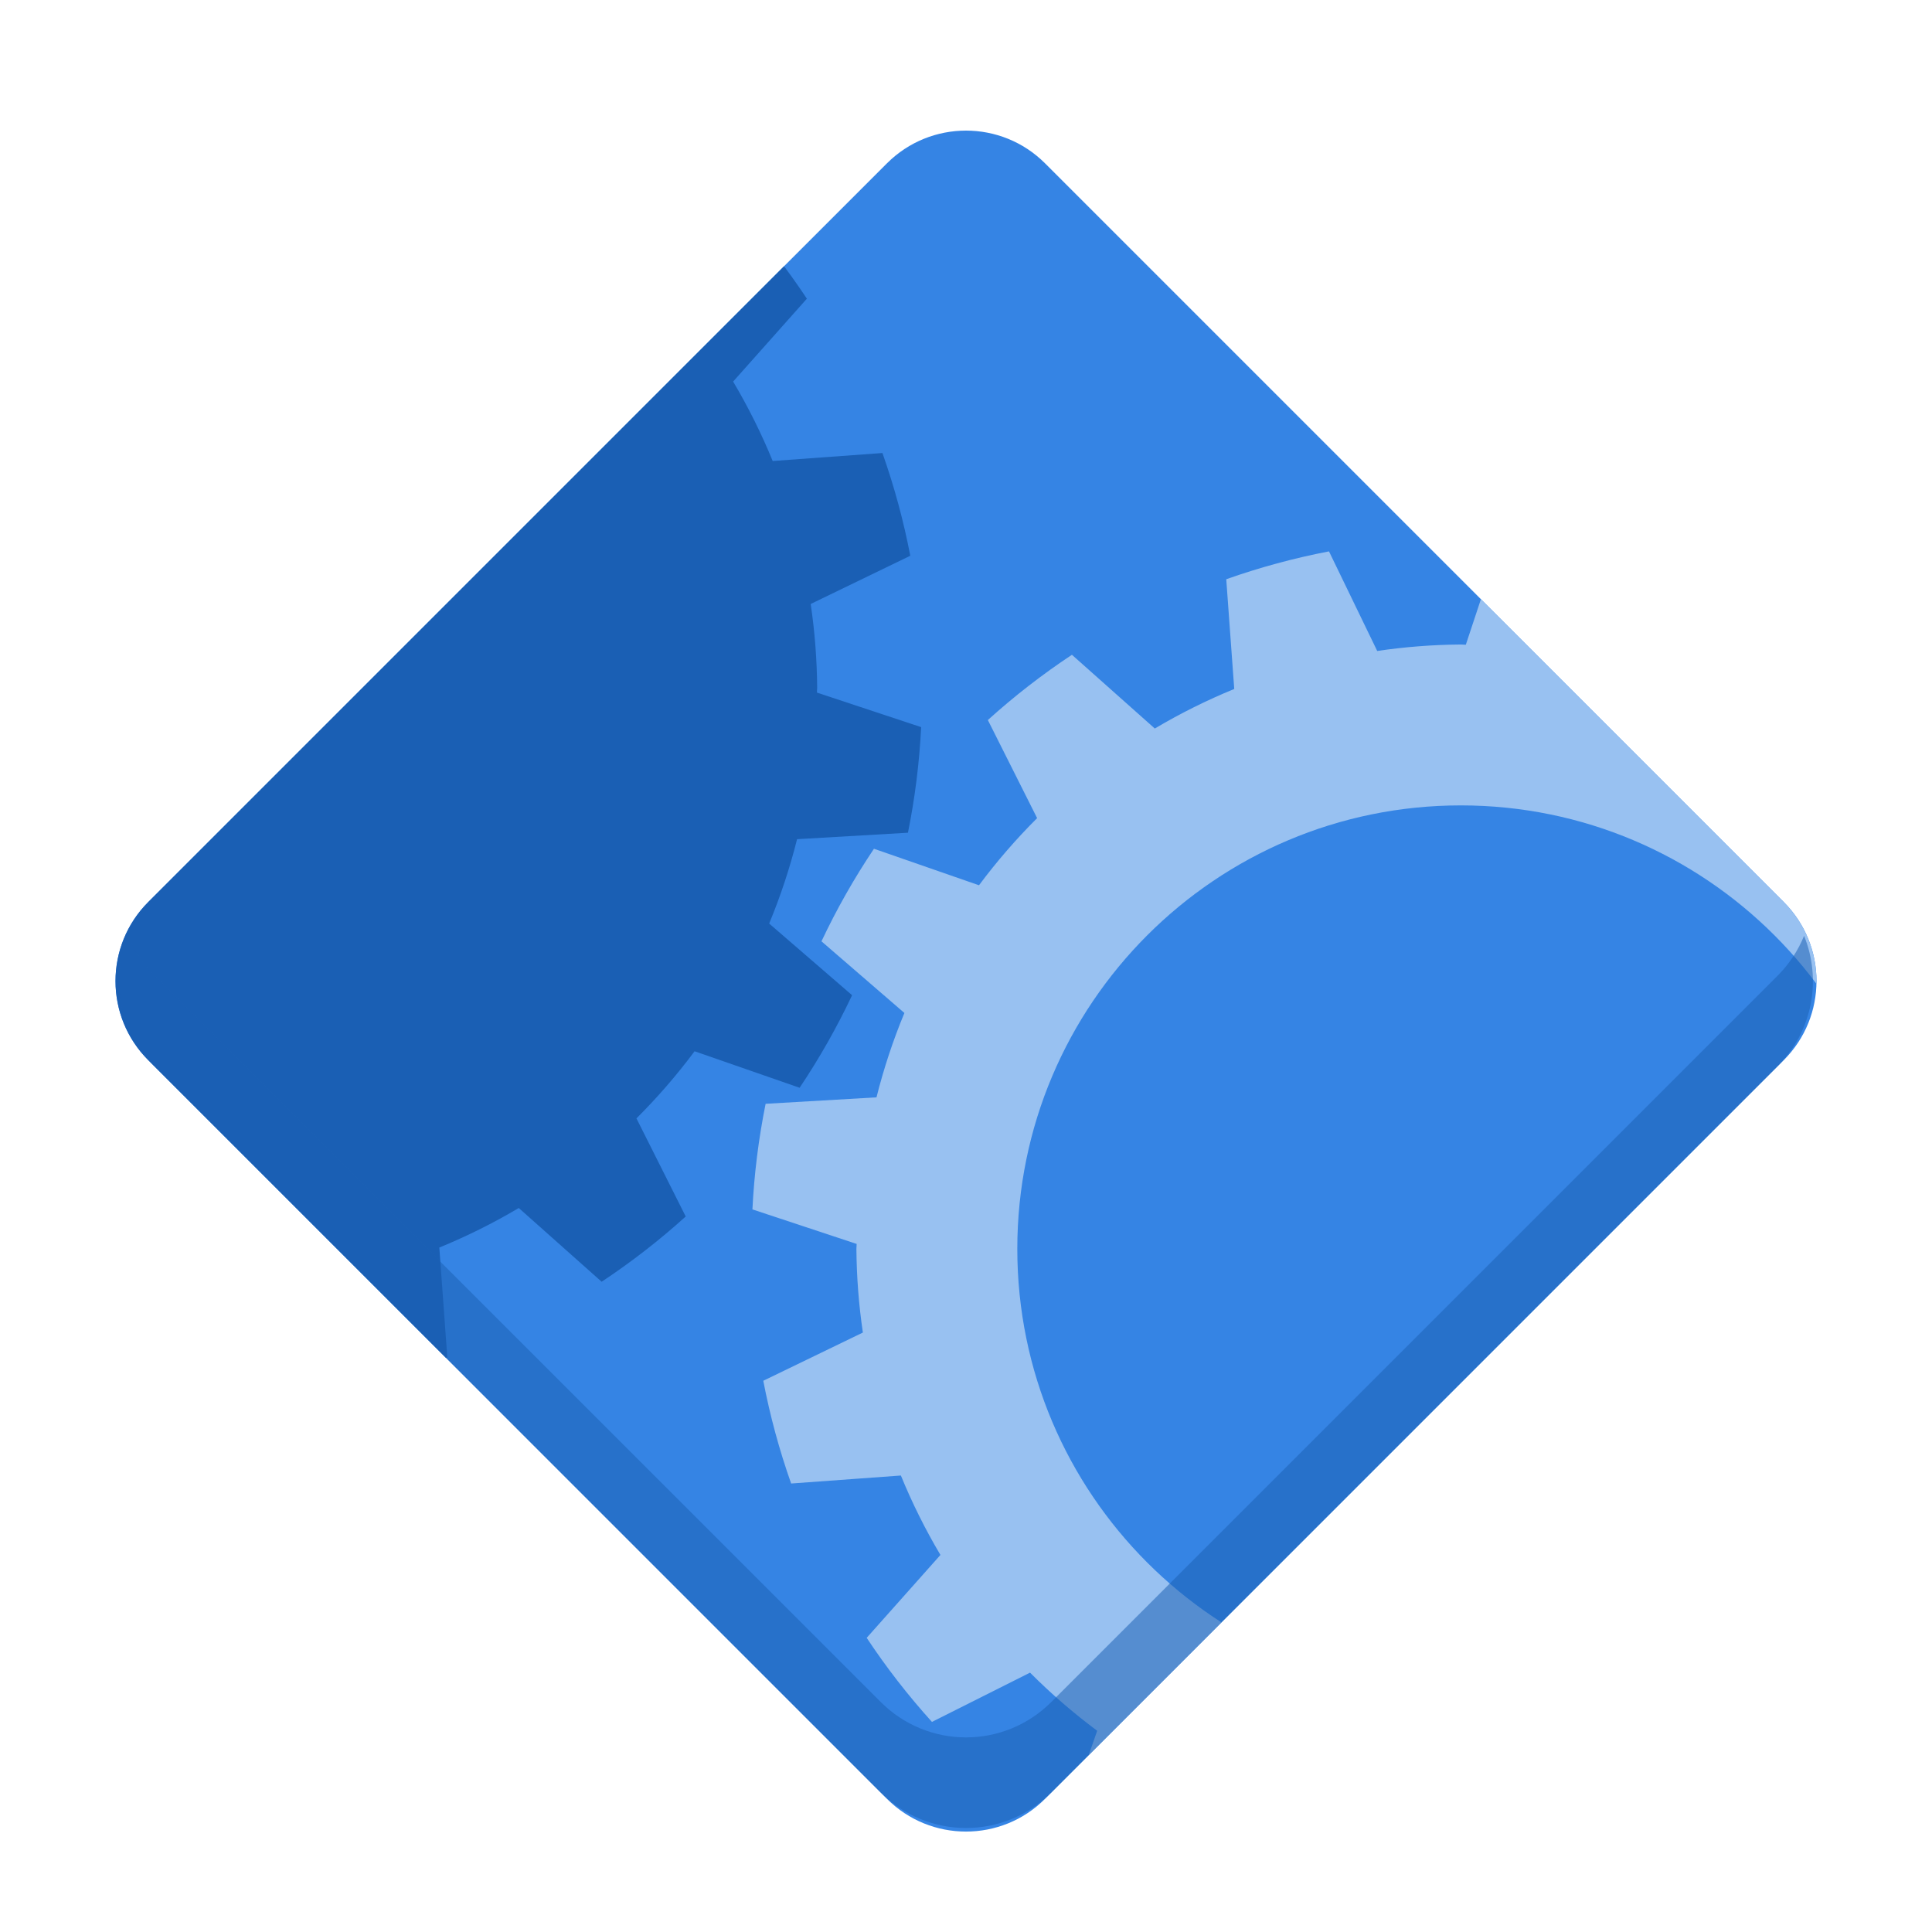
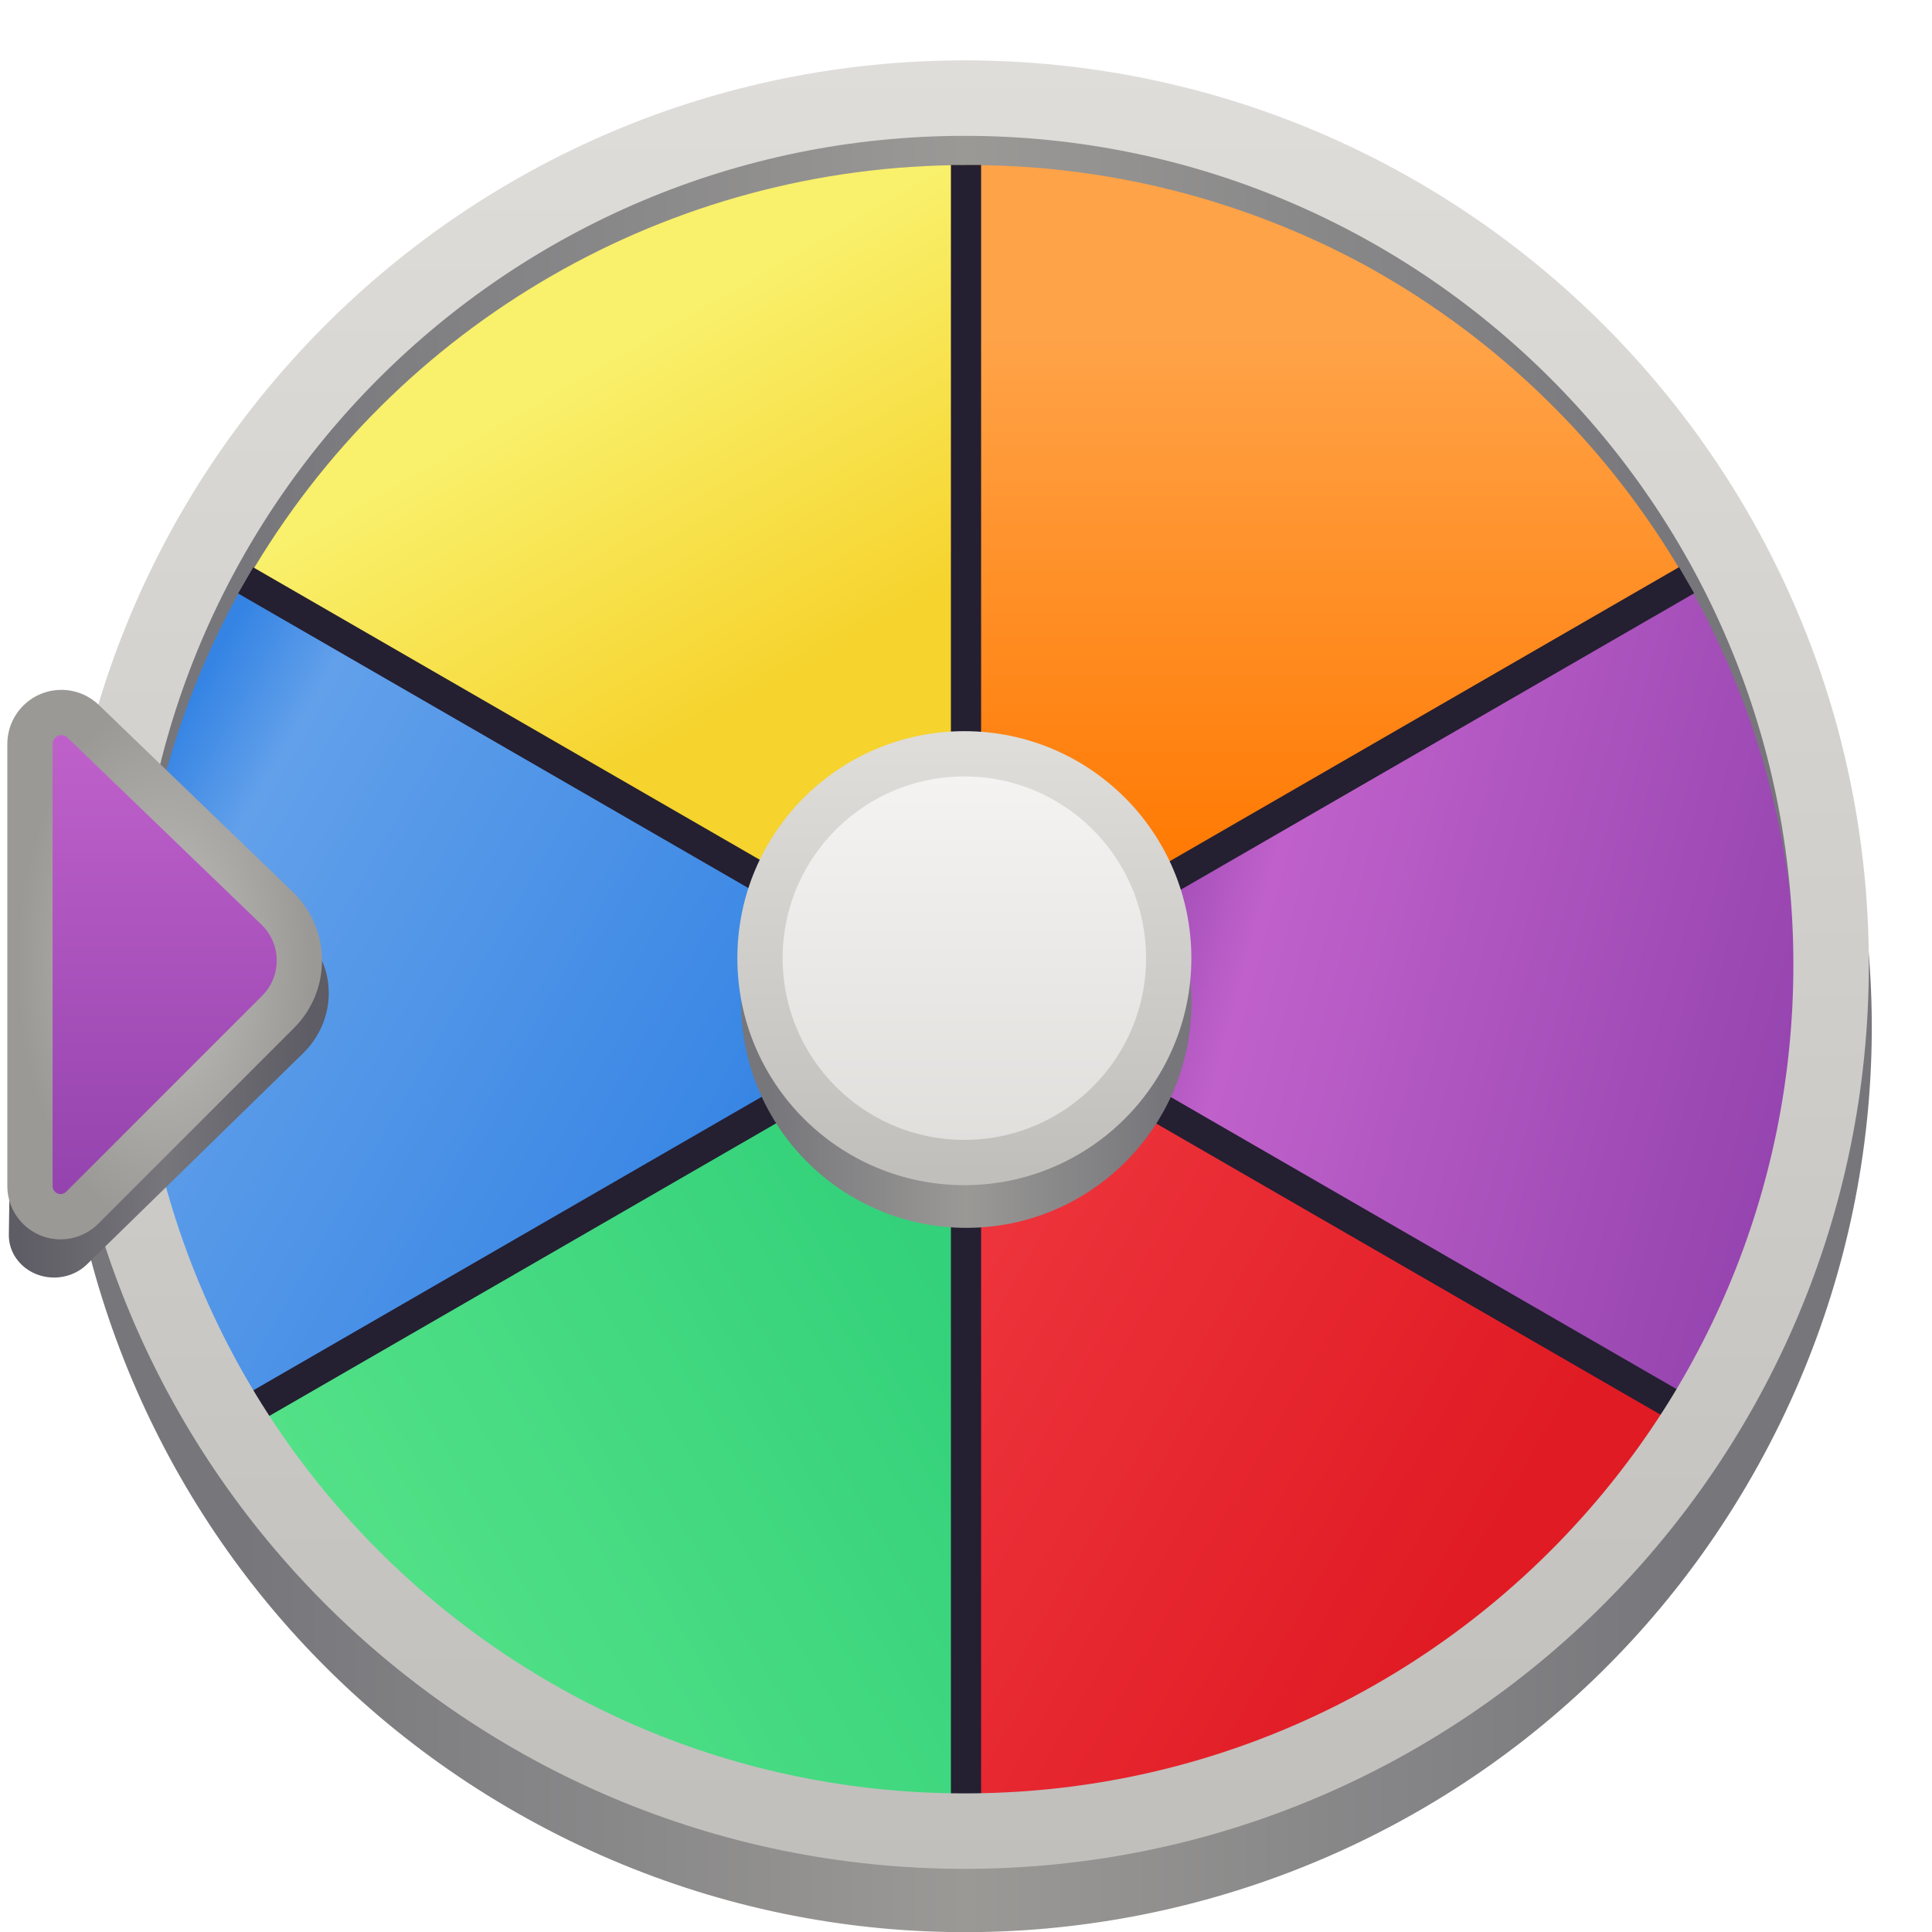
- <svg xmlns="http://www.w3.org/2000/svg" width="33.75mm" height="33.75mm" viewBox="0 0 33.75 33.75" version="1.1" id="svg974">
-   <defs id="defs968">
-     <clipPath clipPathUnits="userSpaceOnUse" id="clipPath18689">
-       <rect clip-path="none" transform="rotate(45)" ry="32" rx="32" y="123.999" x="486.037" height="362.943" width="362.943" id="rect18691" style="display:inline;opacity:1;vector-effect:none;fill:#4a86cf;fill-opacity:1;stroke:none;stroke-width:26.067;stroke-linecap:butt;stroke-linejoin:miter;stroke-miterlimit:4;stroke-dasharray:none;stroke-dashoffset:0;stroke-opacity:1;marker:none;marker-start:none;marker-mid:none;marker-end:none;paint-order:normal;enable-background:new" />
-     </clipPath>
-     <clipPath clipPathUnits="userSpaceOnUse" id="clipPath18689-3">
-       <rect clip-path="none" transform="rotate(45)" ry="32" rx="32" y="123.999" x="486.037" height="362.943" width="362.943" id="rect18691-6" style="display:inline;opacity:1;vector-effect:none;fill:#4a86cf;fill-opacity:1;stroke:none;stroke-width:26.067;stroke-linecap:butt;stroke-linejoin:miter;stroke-miterlimit:4;stroke-dasharray:none;stroke-dashoffset:0;stroke-opacity:1;marker:none;marker-start:none;marker-mid:none;marker-end:none;paint-order:normal;enable-background:new" />
-     </clipPath>
-   </defs>
-   <g id="layer1" transform="translate(-61.81982,-103.944)">
-     <g transform="matrix(0.2636723,0,0,0.2636723,61.81982,-529.397)" style="display:inline;stroke-width:0.25;enable-background:new" id="g1836">
-       <g transform="matrix(0.25,0,0,0.25,0,2295)" id="g18818" style="stroke-width:0.25">
-         <g style="stroke-width:0.27" transform="matrix(0.9260519,0,0,0.9260519,18.93073,50.87633)" id="g18590">
-           <g style="stroke-width:0.27" id="g18681" clip-path="url(#clipPath18689-3)">
-             <rect style="opacity:1;vector-effect:none;fill:#3584e4;fill-opacity:1;stroke:none;stroke-width:8.221;stroke-linecap:butt;stroke-linejoin:miter;stroke-miterlimit:4;stroke-dasharray:none;stroke-dashoffset:0;stroke-opacity:1;marker:none;marker-start:none;marker-mid:none;marker-end:none;paint-order:normal" id="rect18571" width="424" height="424" x="458.337" y="90.642" rx="10.092" ry="10.092" transform="matrix(0.6052817,0.6052817,-0.6052817,0.6052817,33.44063,99.07363)" clip-path="none" />
-             <circle style="opacity:1;vector-effect:none;fill:#f66151;fill-opacity:1;stroke:none;stroke-width:7.037;stroke-linecap:butt;stroke-linejoin:miter;stroke-miterlimit:4;stroke-dasharray:none;stroke-dashoffset:0;stroke-opacity:1;marker:none;marker-start:none;marker-mid:none;marker-end:none;paint-order:normal" id="path18706" cx="0" cy="0" r="0" transform="translate(0,-212)" />
-             <circle style="opacity:1;vector-effect:none;fill:#f66151;fill-opacity:1;stroke:none;stroke-width:7.037;stroke-linecap:butt;stroke-linejoin:miter;stroke-miterlimit:4;stroke-dasharray:none;stroke-dashoffset:0;stroke-opacity:1;marker:none;marker-start:none;marker-mid:none;marker-end:none;paint-order:normal" id="path18708" cx="0" cy="0" r="0" transform="translate(0,-212)" />
-             <path style="display:inline;opacity:1;vector-effect:none;fill:#98c1f1;fill-opacity:1;stroke:none;stroke-width:7.037;stroke-linecap:butt;stroke-linejoin:miter;stroke-miterlimit:4;stroke-dasharray:none;stroke-dashoffset:0;stroke-opacity:1;marker:none;marker-start:none;marker-mid:none;marker-end:none;paint-order:normal;enable-background:new" d="m 408.92,561.918 -9.886,29.829 a 172.971,172.971 0 0 0 -1.427,-0.071 172.971,172.971 0 0 0 -23.929,1.852 l -13.801,-28.501 a 203.293,203.293 0 0 0 -29.401,7.972 l 2.286,31.405 a 172.971,172.971 0 0 0 -22.732,11.319 l -23.718,-21.103 a 203.293,203.293 0 0 0 -24.059,18.674 l 14.099,28.073 a 172.971,172.971 0 0 0 -16.636,19.211 l -30.058,-10.448 a 203.293,203.293 0 0 0 -15.017,26.488 l 23.73,20.507 a 172.971,172.971 0 0 0 -7.985,24.143 l -31.73,1.849 a 203.293,203.293 0 0 0 -3.778,30.217 l 29.829,9.886 a 172.971,172.971 0 0 0 -0.071,1.427 172.971,172.971 0 0 0 1.852,23.929 l -28.501,13.801 a 203.293,203.293 0 0 0 7.972,29.401 l 31.405,-2.286 a 172.971,172.971 0 0 0 11.319,22.732 l -21.103,23.718 a 203.293,203.293 0 0 0 18.674,24.059 l 28.073,-14.099 a 172.971,172.971 0 0 0 19.211,16.636 l -10.448,30.058 a 203.293,203.293 0 0 0 26.488,15.017 l 20.507,-23.73 a 172.971,172.971 0 0 0 24.143,7.985 l 1.849,31.73 a 203.293,203.293 0 0 0 30.217,3.778 l 9.886,-29.829 a 172.971,172.971 0 0 0 1.427,0.071 172.971,172.971 0 0 0 23.929,-1.852 l 13.801,28.501 a 203.293,203.293 0 0 0 29.401,-7.972 l -2.286,-31.405 a 172.971,172.971 0 0 0 22.732,-11.319 l 23.718,21.103 A 203.293,203.293 0 0 0 532.96,916 l -14.099,-28.073 a 172.971,172.971 0 0 0 16.636,-19.211 l 30.058,10.448 a 203.293,203.293 0 0 0 15.017,-26.488 l -23.73,-20.507 a 172.971,172.971 0 0 0 7.985,-24.143 l 31.73,-1.849 a 203.293,203.293 0 0 0 3.778,-30.217 l -29.829,-9.886 a 172.971,172.971 0 0 0 0.071,-1.427 172.971,172.971 0 0 0 -1.852,-23.929 l 28.501,-13.801 a 203.293,203.293 0 0 0 -7.972,-29.401 l -31.405,2.286 a 172.971,172.971 0 0 0 -11.319,-22.732 l 21.103,-23.718 a 203.293,203.293 0 0 0 -18.674,-24.059 l -28.073,14.099 a 172.971,172.971 0 0 0 -19.211,-16.636 l 10.448,-30.058 A 203.293,203.293 0 0 0 485.636,581.681 l -20.507,23.73 a 172.971,172.971 0 0 0 -24.143,-7.985 l -1.849,-31.73 a 203.293,203.293 0 0 0 -30.217,-3.778 z M 397.607,637.722 A 126.926,126.926 0 0 1 524.532,764.647 126.926,126.926 0 0 1 397.607,891.572 126.926,126.926 0 0 1 270.682,764.647 126.926,126.926 0 0 1 397.607,637.722 Z" id="path18717-4" />
-             <path id="path18758" d="m 51.748,401.284 -9.886,29.829 c -0.476,-0.026 -0.951,-0.05 -1.427,-0.071 -8.01,0.062 -16.005,0.681 -23.929,1.852 L 2.706,404.392 c -9.986,1.918 -19.814,4.583 -29.401,7.972 l 2.286,31.405 c -7.844,3.211 -15.442,6.994 -22.732,11.319 l -23.718,-21.103 c -8.475,5.614 -16.518,11.857 -24.059,18.674 l 14.099,28.073 c -6.009,5.987 -11.569,12.408 -16.636,19.211 l -30.058,-10.448 c -5.661,8.442 -10.68,17.296 -15.017,26.488 l 23.73,20.507 c -3.25,7.841 -5.919,15.91 -7.985,24.143 l -31.73,1.849 c -2.013,9.964 -3.276,20.064 -3.778,30.217 l 29.829,9.886 c -0.026,0.476 -0.05,0.951 -0.071,1.427 0.062,8.01 0.681,16.005 1.852,23.929 l -28.501,13.801 c 1.918,9.986 4.583,19.814 7.972,29.401 l 31.405,-2.286 c 3.211,7.844 6.994,15.442 11.319,22.732 l -21.103,23.718 c 5.614,8.475 11.857,16.518 18.674,24.059 l 28.073,-14.099 c 5.987,6.009 12.408,11.569 19.211,16.636 l -10.448,30.058 c 8.442,5.661 17.296,10.68 26.488,15.017 l 20.507,-23.73 c 7.841,3.25 15.91,5.919 24.143,7.985 l 1.849,31.73 c 9.964,2.013 20.064,3.276 30.217,3.778 l 9.886,-29.829 c 0.476,0.026 0.951,0.05 1.427,0.071 8.01,-0.062 16.005,-0.681 23.929,-1.852 l 13.801,28.501 c 9.986,-1.918 19.814,-4.583 29.401,-7.972 l -2.286,-31.405 c 7.844,-3.211 15.442,-6.994 22.732,-11.319 l 23.718,21.103 c 8.475,-5.614 16.518,-11.857 24.059,-18.674 l -14.099,-28.073 c 6.009,-5.987 11.569,-12.408 16.636,-19.211 l 30.058,10.448 c 5.661,-8.442 10.68,-17.296 15.017,-26.488 l -23.73,-20.507 c 3.25,-7.841 5.919,-15.91 7.985,-24.143 l 31.73,-1.849 c 2.013,-9.964 3.276,-20.064 3.778,-30.217 l -29.829,-9.886 c 0.026,-0.476 0.05,-0.951 0.071,-1.427 -0.062,-8.01 -0.681,-16.005 -1.852,-23.929 l 28.501,-13.801 c -1.918,-9.986 -4.583,-19.814 -7.972,-29.401 l -31.405,2.286 c -3.211,-7.844 -6.994,-15.442 -11.319,-22.732 l 21.103,-23.718 c -5.614,-8.475 -11.857,-16.518 -18.674,-24.059 l -28.073,14.099 c -5.987,-6.009 -12.408,-11.569 -19.211,-16.636 l 10.448,-30.058 c -8.442,-5.661 -17.296,-10.68 -26.488,-15.017 l -20.507,23.73 c -7.841,-3.25 -15.91,-5.919 -24.143,-7.985 l -1.849,-31.73 c -9.964,-2.013 -20.064,-3.276 -30.217,-3.778 z" style="display:inline;opacity:1;vector-effect:none;fill:#1a5fb4;fill-opacity:1;stroke:none;stroke-width:7.037;stroke-linecap:butt;stroke-linejoin:miter;stroke-miterlimit:4;stroke-dasharray:none;stroke-dashoffset:0;stroke-opacity:1;marker:none;marker-start:none;marker-mid:none;marker-end:none;paint-order:normal;enable-background:new" />
-           </g>
-         </g>
-         <path style="display:inline;opacity:0.534;vector-effect:none;fill:#1a5fb4;fill-opacity:1;stroke:none;stroke-width:1.629;stroke-linecap:butt;stroke-linejoin:miter;stroke-miterlimit:4;stroke-dasharray:none;stroke-dashoffset:0;stroke-opacity:1;marker:none;marker-start:none;marker-mid:none;marker-end:none;paint-order:normal;enable-background:new" clip-path="none" d="m 8.477,2676 c -1.171,2.887 -0.583,6.308 1.766,8.656 l 48.102,48.102 c 3.134,3.134 8.179,3.134 11.312,0 l 48.102,-48.102 c 2.348,-2.348 2.937,-5.77 1.766,-8.656 -0.392,0.966 -0.98,1.871 -1.766,2.656 l -48.102,48.102 c -3.134,3.134 -8.179,3.134 -11.312,0 L 10.242,2678.656 C 9.457,2677.871 8.868,2676.965 8.477,2676 Z" transform="matrix(4,0,0,4,0,-10028)" id="rect18571-6" />
-       </g>
-       <rect y="2402" x="-1.5000001e-06" height="128" width="128" id="rect9125-7-2" style="display:inline;opacity:1;vector-effect:none;fill:none;fill-opacity:1;stroke:none;stroke-width:1.25;stroke-linecap:butt;stroke-linejoin:miter;stroke-miterlimit:4;stroke-dasharray:none;stroke-dashoffset:0;stroke-opacity:1;marker:none;marker-start:none;marker-mid:none;marker-end:none;paint-order:normal;enable-background:new" />
-     </g>
+ <svg xmlns="http://www.w3.org/2000/svg" xmlns:xlink="http://www.w3.org/1999/xlink" height="128px" viewBox="0 0 128 128" width="128px">
+   <linearGradient id="a" gradientUnits="userSpaceOnUse" x1="4" x2="124" y1="68" y2="68">
+     <stop offset="0.1" stop-color="#77767b" />
+     <stop offset="0.5" stop-color="#9a9996" />
+     <stop offset="0.9" stop-color="#77767b" />
+   </linearGradient>
+   <linearGradient id="b" gradientUnits="userSpaceOnUse" x1="48.775" x2="64" y1="11.999" y2="38.369">
+     <stop offset="0.197" stop-color="#f9f06b" />
+     <stop offset="1" stop-color="#f6d32d" />
+   </linearGradient>
+   <linearGradient id="c" gradientUnits="userSpaceOnUse" x1="10.815" x2="52.615" y1="49.486" y2="73.618">
+     <stop offset="0" stop-color="#3584e4" />
+     <stop offset="0.146" stop-color="#62a0ea" />
+     <stop offset="1" stop-color="#3584e4" />
+   </linearGradient>
+   <linearGradient id="d" gradientUnits="userSpaceOnUse" x1="20.511" x2="63.422" y1="110.672" y2="85.897">
+     <stop offset="0" stop-color="#57e389" />
+     <stop offset="1" stop-color="#33d17a" />
+   </linearGradient>
+   <linearGradient id="e" gradientUnits="userSpaceOnUse" x1="66.539" x2="99.973" y1="81.162" y2="100.466">
+     <stop offset="0" stop-color="#ed333b" />
+     <stop offset="1" stop-color="#e01b24" />
+   </linearGradient>
+   <linearGradient id="f" gradientUnits="userSpaceOnUse" x1="70.908" x2="121.064" y1="66.913" y2="80.352">
+     <stop offset="0" stop-color="#9141ac" />
+     <stop offset="0.203" stop-color="#c061cb" />
+     <stop offset="1" stop-color="#9141ac" />
+   </linearGradient>
+   <linearGradient id="g" gradientUnits="userSpaceOnUse" x1="112.938" x2="112.938" y1="13.29" y2="58.659">
+     <stop offset="0.198" stop-color="#ffa348" />
+     <stop offset="1" stop-color="#ff7800" />
+   </linearGradient>
+   <linearGradient id="h" gradientUnits="userSpaceOnUse">
+     <stop offset="0" stop-color="#deddda" />
+     <stop offset="1" stop-color="#c0bfbc" />
+   </linearGradient>
+   <linearGradient id="i" x1="175.909" x2="295.909" xlink:href="#h" y1="-63.909" y2="-63.909" />
+   <linearGradient id="j" gradientTransform="matrix(-1.51771 0 0 -1.51771 424.5264 -31.25737)" gradientUnits="userSpaceOnUse" x1="226.955" x2="248.113" y1="-64.364" y2="-64.364">
+     <stop offset="0.098" stop-color="#77767b" />
+     <stop offset="0.5" stop-color="#9a9996" />
+     <stop offset="0.903" stop-color="#77767b" />
+   </linearGradient>
+   <linearGradient id="k" gradientUnits="userSpaceOnUse" x1="220.907" x2="250.053" y1="-63.89" y2="-63.89">
+     <stop offset="0" stop-color="#f6f5f4" />
+     <stop offset="1" stop-color="#deddda" />
+   </linearGradient>
+   <linearGradient id="l" x1="221.329" x2="249.631" xlink:href="#h" y1="-63.89" y2="-63.89" />
+   <linearGradient id="m" gradientTransform="matrix(1.534982 0 0 1.432283 2.475851 -260.1149)" gradientUnits="userSpaceOnUse" x1="-2.353" x2="13.328" y1="229.72" y2="229.72">
+     <stop offset="0.098" stop-color="#5e5c64" />
+     <stop offset="0.5" stop-color="#77767b" />
+     <stop offset="0.9" stop-color="#5e5c64" />
+   </linearGradient>
+   <linearGradient id="n" gradientUnits="userSpaceOnUse" x1="10.346" x2="10.346" y1="242.962" y2="217.841">
+     <stop offset="0" stop-color="#9141ac" />
+     <stop offset="1" stop-color="#c061cb" />
+   </linearGradient>
+   <radialGradient id="o" cx="5.489" cy="229.72" gradientTransform="matrix(1 0 0 1.796534 0 -182.9796)" gradientUnits="userSpaceOnUse" r="7.427">
+     <stop offset="0" stop-color="#c0bfbc" />
+     <stop offset="1" stop-color="#9a9996" />
+   </radialGradient>
+   <path d="m 116.508 97.035 c -16.035 28.996 -52.543 39.508 -81.543 23.473 c -28.996 -16.035 -39.508 -52.543 -23.473 -81.543 c 16.035 -28.996 52.543 -39.508 81.543 -23.473 c 28.996 16.035 39.508 52.543 23.473 81.543 l -52.508 -29.035 z m 0 0" fill="url(#a)" />
+   <path d="m 112.133 92.613 c -14.699 26.582 -48.164 36.219 -74.746 21.52 c -26.582 -14.699 -36.219 -48.164 -21.52 -74.746 c 14.699 -26.582 48.164 -36.219 74.746 -21.52 c 26.582 14.699 36.219 48.164 21.52 74.746 l -48.133 -26.613 z m 0 0" fill="#5c76f8" />
+   <path d="m 64 10.938 c -19.609 -0.004 -37.734 10.434 -47.578 27.395 l 47.578 27.469 z m 0 0" fill="url(#b)" />
+   <path d="m 64 65.801 l -47.578 -27.469 c -0.188 0.281 -0.371 0.566 -0.555 0.852 c -9.309 16.883 -9.102 37.402 0.543 54.094 z m 0 0" fill="url(#c)" />
+   <path d="m 64 65.801 l -47.59 27.477 c 4.984 8.66 12.238 15.801 20.973 20.652 c 8.16 4.457 17.32 6.773 26.617 6.73 z m 0 0" fill="url(#d)" />
+   <path d="m 111.578 93.27 l -47.578 -27.469 v 54.859 c 19.609 0.004 37.734 -10.434 47.578 -27.391 z m 0 0" fill="url(#e)" />
+   <path d="m 111.625 38.301 l -47.625 27.5 l 47.578 27.469 c 0.188 -0.285 0.371 -0.566 0.551 -0.855 h 0.004 c 9.332 -16.879 9.137 -37.41 -0.508 -54.113 z m 0 0" fill="url(#f)" />
+   <path d="m 64 10.938 v 54.863 l 47.625 -27.5 c -4.996 -8.66 -12.262 -15.793 -21.012 -20.633 c -8.16 -4.457 -17.316 -6.773 -26.613 -6.73 z m 0 0" fill="url(#g)" />
+   <g stroke="#241f31" stroke-width="2">
+     <path d="m 64 10.93 v 111.887" fill="none" />
+     <path d="m 16.277 38.453 l 96.934 55.965" fill="#5c76f8" />
+     <path d="m 111.742 38.441 l -96.953 55.977" fill="#5c76f8" />
  </g>
+   <path d="m 293.316 -63.91 c 0 31.707 -25.703 57.41 -57.406 57.41 c -31.707 0 -57.41 -25.703 -57.41 -57.41 c 0 -31.703 25.703 -57.406 57.41 -57.406 c 31.703 0 57.406 25.703 57.406 57.406 z m 0 0" fill="none" stroke="url(#i)" stroke-width="5" transform="matrix(0 1 -1 0 0 -172)" />
+   <path d="m 49.102 66.43 c 0 -8.238 6.68 -14.918 14.918 -14.918 s 14.918 6.68 14.918 14.918 c 0 8.238 -6.68 14.918 -14.918 14.918 s -14.918 -6.68 -14.918 -14.918 z m 0 0" fill="url(#j)" />
+   <path d="m 249.02 -63.891 c 0 7.477 -6.062 13.539 -13.539 13.539 c -7.477 0 -13.539 -6.062 -13.539 -13.539 c 0 -7.477 6.062 -13.539 13.539 -13.539 c 7.477 0 13.539 6.062 13.539 13.539 z m 0 0" fill="url(#k)" stroke="url(#l)" stroke-width="3" transform="matrix(0 1 -1 0 0 -172)" />
+   <path d="m 1.047 49.578 l -0.461 32.227 c -0.016 1.148 0.723 2.191 1.863 2.629 c 1.145 0.434 2.453 0.172 3.305 -0.66 l 14.312 -13.977 c 2.23 -2.18 2.293 -5.59 0.145 -7.836 l -13.664 -14.297 c -0.863 -0.906 -2.234 -1.223 -3.453 -0.797 c -1.215 0.422 -2.027 1.5 -2.047 2.711 z m 0 0" fill="url(#m)" fill-rule="evenodd" />
+   <path d="m -1.297 218.6 v 22.281 c 0 0.624 0.377 1.185 0.954 1.426 c 0.573 0.238 1.239 0.107 1.679 -0.336 l 9.873 -9.873 c 0.695 -0.692 1.079 -1.637 1.07 -2.618 c -0.009 -0.98 -0.41 -1.916 -1.117 -2.597 l -9.778 -9.425 c -0.455 -0.44 -1.132 -0.565 -1.717 -0.318 c -0.582 0.25 -0.963 0.823 -0.963 1.459 z m 0 0" fill="url(#n)" fill-rule="evenodd" stroke="url(#o)" stroke-linejoin="bevel" stroke-width="2.282" transform="matrix(1.314721 0 0 1.314721 3.689892 -238.1088)" />
</svg>
